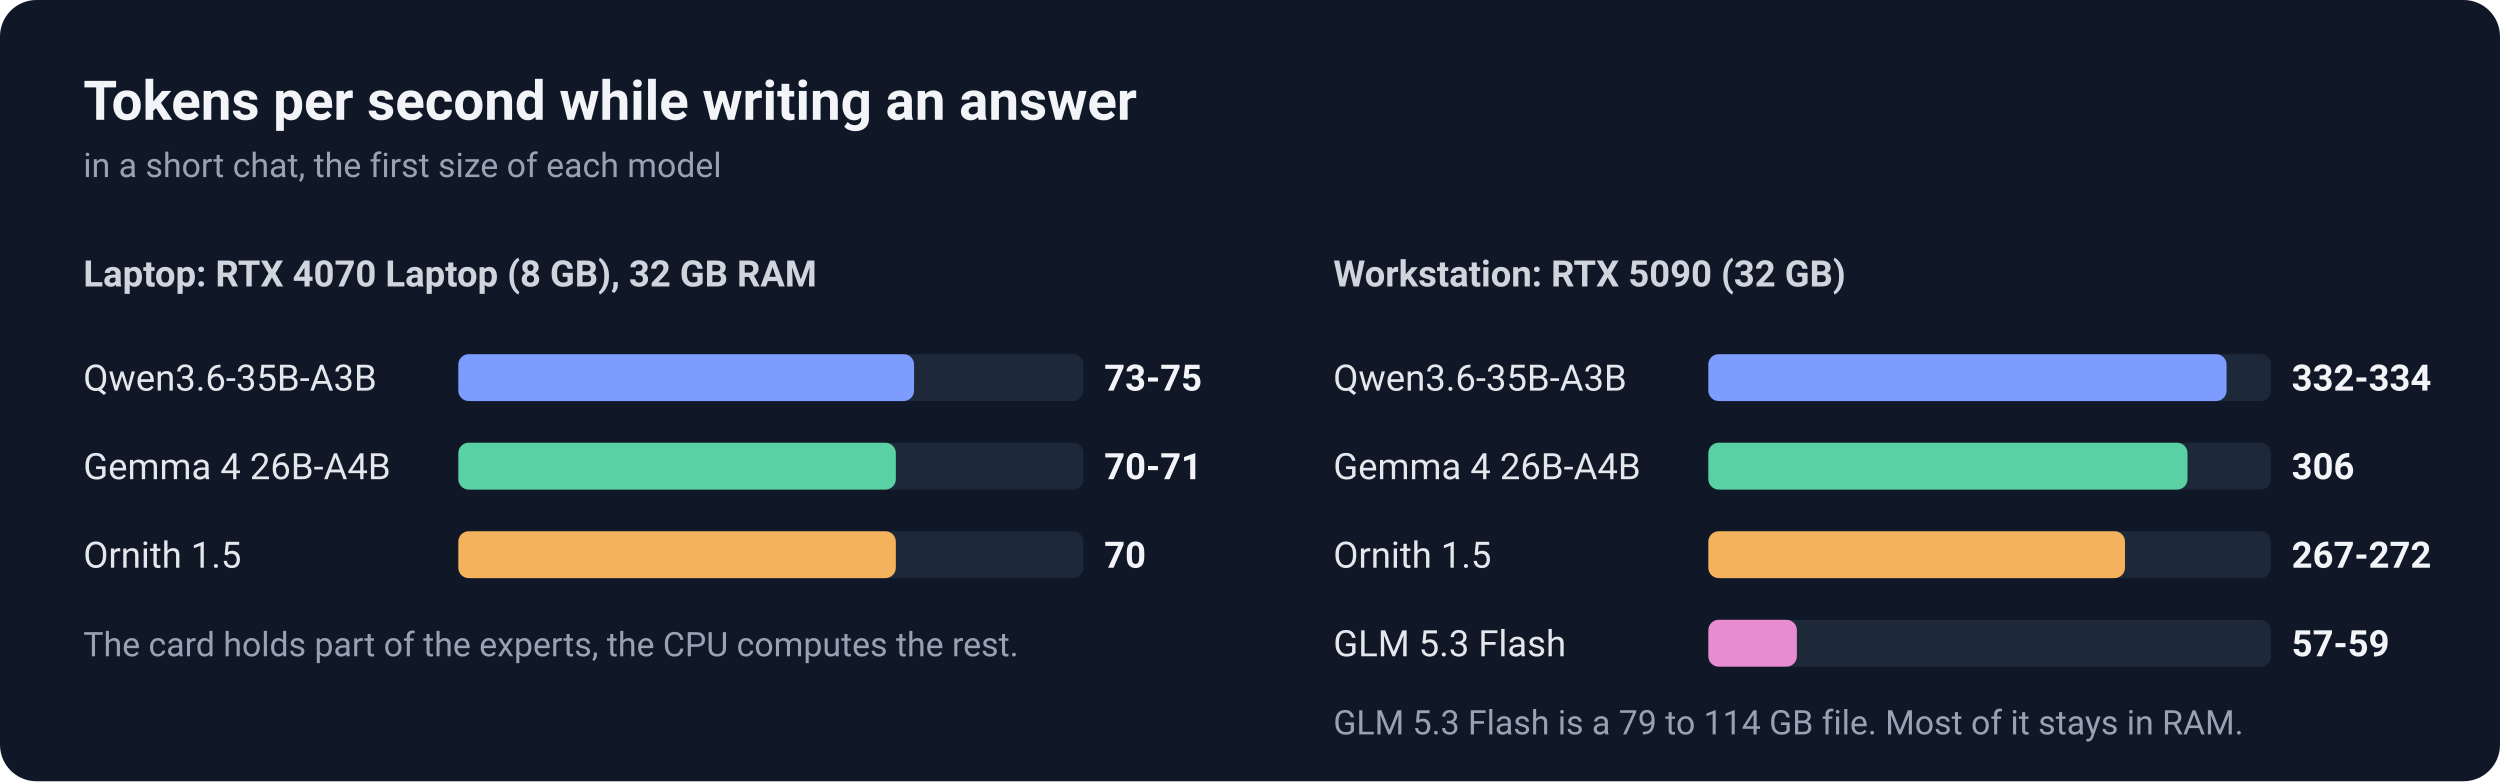
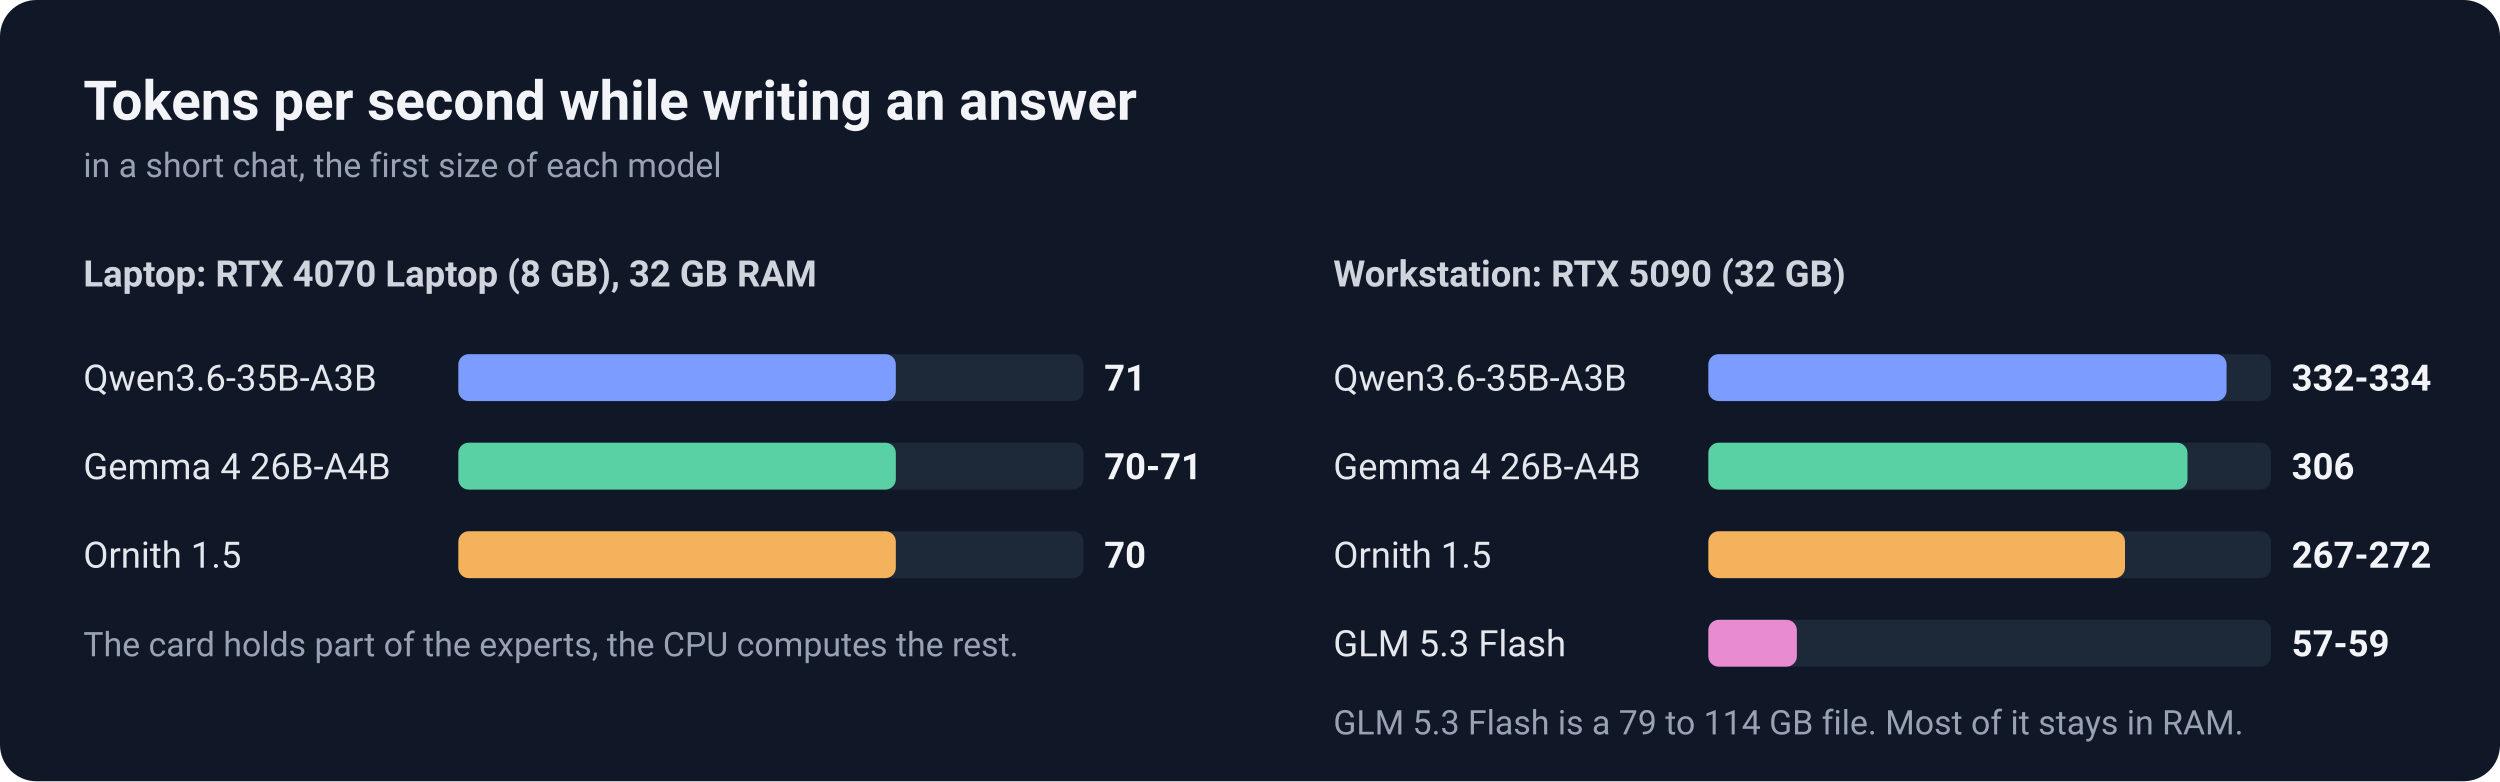
- <svg xmlns="http://www.w3.org/2000/svg" viewBox="0 0 960 300" width="960" height="300" role="img" aria-label="Writing speed in tokens per second. Laptop with an 8 GB card: Qwen3.6-35B-A3B 73 to 75, Gemma 4 26B-A4B 70 to 71, Ornith 1.5 70. Workstation with a 32 GB card: Qwen3.6-35B-A3B 332 to 334, Gemma 4 26B-A4B 306, Ornith 1.5 267 to 272, GLM 5.3 Flash 57 to 59.">
+ <svg xmlns="http://www.w3.org/2000/svg" viewBox="0 0 960 300" width="960" height="300" role="img" aria-label="Writing speed in tokens per second. Laptop with an 8 GB card: Qwen3.6-35B-A3B 71, Gemma 4 26B-A4B 70 to 71, Ornith 1.5 70. Workstation with a 32 GB card: Qwen3.6-35B-A3B 332 to 334, Gemma 4 26B-A4B 306, Ornith 1.5 267 to 272, GLM 5.3 Flash 57 to 59.">
  <style>
text{font-family:system-ui,-apple-system,"Segoe UI",Roboto,"Helvetica Neue",Arial,sans-serif}
.h{font-size:21px;font-weight:700;fill:#f2f4f7}
.s{font-size:13px;fill:#98a2b3}
.p{font-size:14px;font-weight:600;fill:#d0d5dd}
.m{font-size:14px;fill:#e4e7ec}
.v{font-size:14px;font-weight:700;fill:#f2f4f7}
.t{fill:#1d2939}
</style>
  <rect width="960" height="300" rx="14" fill="#101828" />
  <text x="32" y="46" class="h">Tokens per second while writing an answer</text>
  <text x="32" y="68" class="s">in a short chat, the first size of each model</text>
  <text x="32" y="110" class="p">Laptop: RTX 4070 Laptop (8 GB), 32 GB RAM</text>
  <text x="32" y="150" class="m">Qwen3.6-35B-A3B</text>
  <rect x="176" y="136" width="240" height="18" rx="4" class="t" />
-   <rect x="176" y="136" width="175" height="18" rx="4" fill="#7c9cff" />
-   <text x="424" y="150" class="v">73-75</text>
+   <rect x="176" y="136" width="168" height="18" rx="4" fill="#7c9cff" />
+   <text x="424" y="150" class="v">71</text>
  <text x="32" y="184" class="m">Gemma 4 26B-A4B</text>
  <rect x="176" y="170" width="240" height="18" rx="4" class="t" />
  <rect x="176" y="170" width="168" height="18" rx="4" fill="#5ad1a4" />
  <text x="424" y="184" class="v">70-71</text>
  <text x="32" y="218" class="m">Ornith 1.5</text>
  <rect x="176" y="204" width="240" height="18" rx="4" class="t" />
  <rect x="176" y="204" width="168" height="18" rx="4" fill="#f5b25c" />
  <text x="424" y="218" class="v">70</text>
  <text x="32" y="252" class="s">The card holds part of the experts, the CPU computes the rest.</text>
  <text x="512" y="110" class="p">Workstation: RTX 5090 (32 GB)</text>
  <text x="512" y="150" class="m">Qwen3.6-35B-A3B</text>
  <rect x="656" y="136" width="216" height="18" rx="4" class="t" />
  <rect x="656" y="136" width="199" height="18" rx="4" fill="#7c9cff" />
  <text x="880" y="150" class="v">332-334</text>
  <text x="512" y="184" class="m">Gemma 4 26B-A4B</text>
  <rect x="656" y="170" width="216" height="18" rx="4" class="t" />
  <rect x="656" y="170" width="184" height="18" rx="4" fill="#5ad1a4" />
  <text x="880" y="184" class="v">306</text>
  <text x="512" y="218" class="m">Ornith 1.5</text>
  <rect x="656" y="204" width="216" height="18" rx="4" class="t" />
  <rect x="656" y="204" width="160" height="18" rx="4" fill="#f5b25c" />
  <text x="880" y="218" class="v">267-272</text>
  <text x="512" y="252" class="m">GLM 5.3 Flash</text>
  <rect x="656" y="238" width="216" height="18" rx="4" class="t" />
  <rect x="656" y="238" width="34" height="18" rx="4" fill="#e88bd0" />
  <text x="880" y="252" class="v">57-59</text>
  <text x="512" y="282" class="s">GLM 5.3 Flash is a 79 to 114 GB file. Most of it stays in RAM.</text>
</svg>
